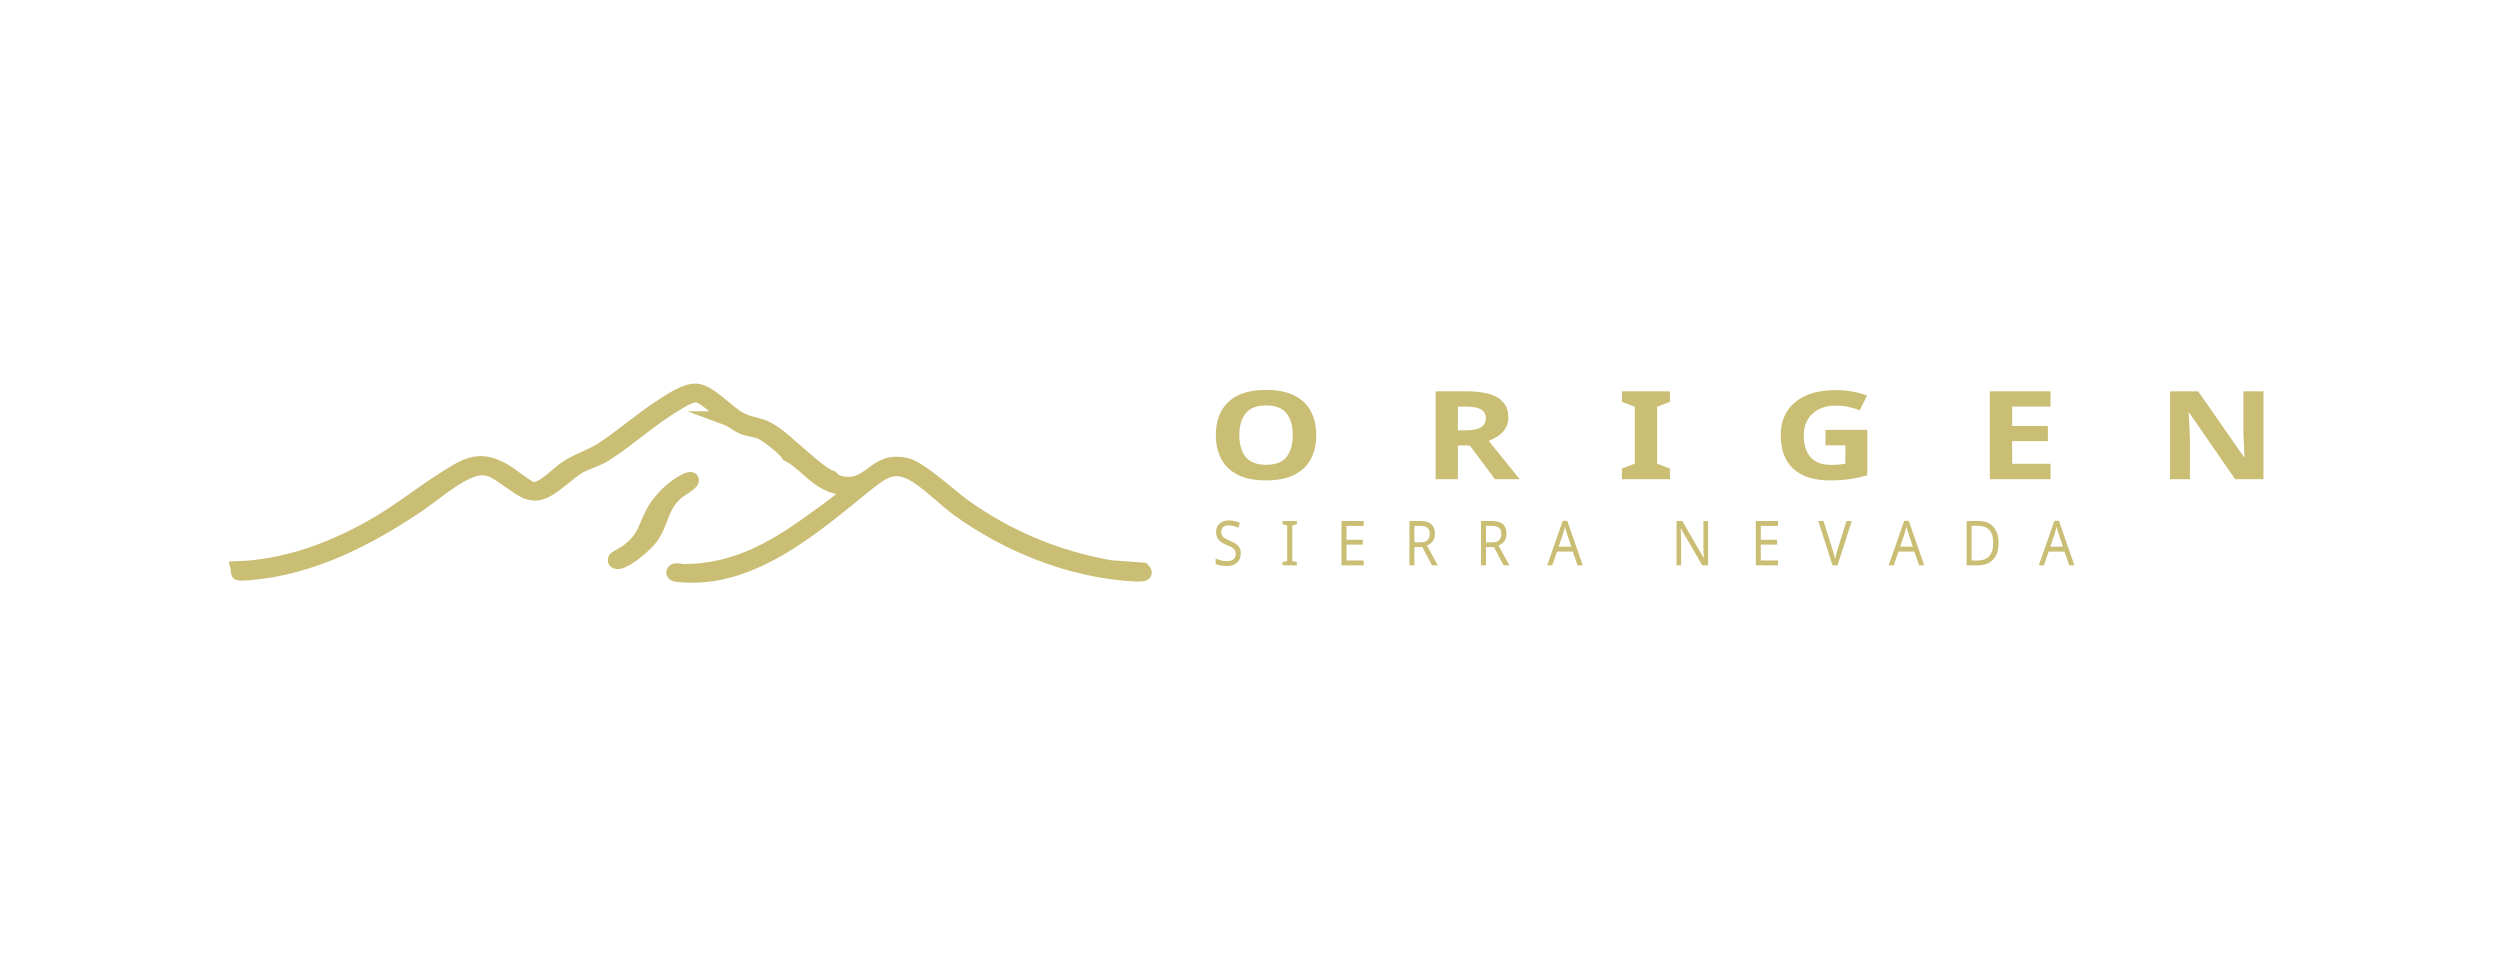
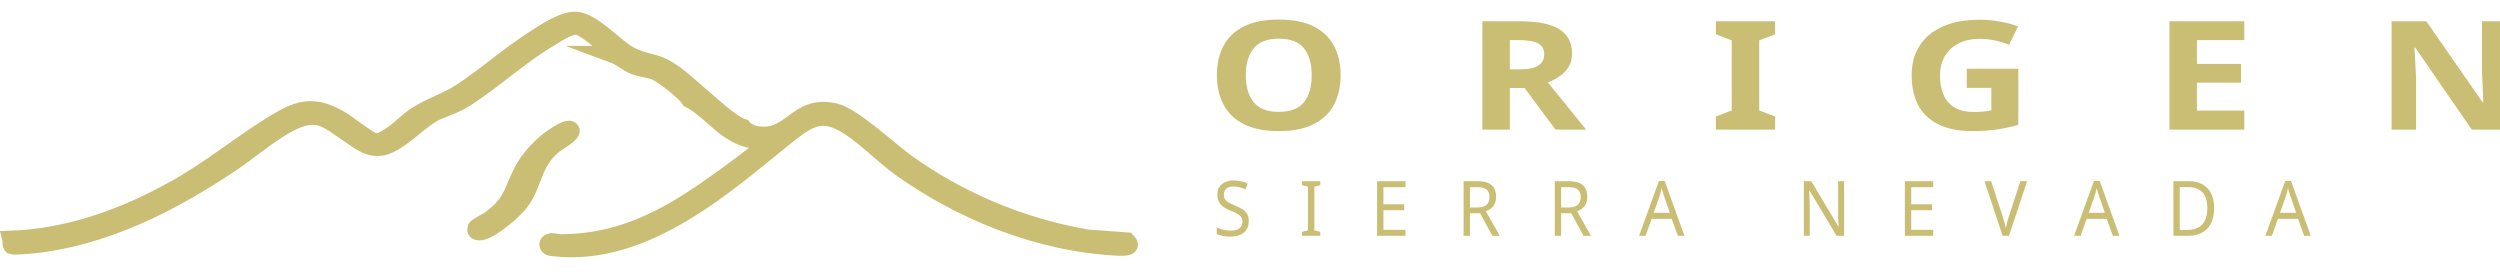
- <svg xmlns="http://www.w3.org/2000/svg" id="logo-completo" version="1.1" viewBox="0 0 725.2 280">
+ <svg xmlns="http://www.w3.org/2000/svg" id="logo-completo" viewBox="0 0 588.25 64.87">
  <defs>
    <style>
-       .st0, .st1, .st2 {
+       .cls-1 {
+         font-family: Papyrus-Regular, Papyrus;
+         font-size: 18px;
+         letter-spacing: .2em;
+       }
+ 
+       .cls-1, .cls-2, .cls-3 {
        isolation: isolate;
      }

-       .st3 {
+       .cls-1, .cls-2, .cls-4 {
+         fill: #cabe75;
+       }
+ 
+       .cls-5 {
+         letter-spacing: .19em;
+       }
+ 
+       .cls-2 {
+         font-family: PlayfairDisplay-Bold, 'Playfair Display';
+         font-size: 35.7px;
+         font-weight: 700;
+       }
+ 
+       .cls-4 {
        stroke: #cabe75;
        stroke-miterlimit: 10;
        stroke-width: 4px;
      }

-       .st3, .st1, .st2 {
-         fill: #cabe75;
-       }
- 
-       .st1 {
-         font-family: PlayfairDisplay-ExtraBold, 'Playfair Display';
-         font-size: 35.7px;
-         font-weight: 700;
+       .cls-6 {
        letter-spacing: .2em;
      }

-       .st2 {
-         font-family: Papyrus-Regular, Papyrus;
-         font-size: 18px;
+       .cls-7 {
        letter-spacing: .2em;
      }
    </style>
  </defs>
  <g id="isotipo">
-     <path class="st3" d="M210.9,121.2c-1.9-1.8-5.4-5-8-6.3-1.7-.9-5.1,1.3-6.5,2.2-7.5,4.3-13.6,10.2-20.7,14.7-2.4,1.5-4.1,1.9-6.6,3-3.9,1.7-9.2,8.1-13.4,8.4-3.1.2-4.9-1.6-7.1-3-5.3-3.5-7.4-6.3-14.5-2.5-4.6,2.5-8.8,6.2-13.1,9.1-13.7,9.2-30.2,18-48.6,19.5-.5,0-3,.2-3.2.1-.4-.3-.2-1.2-.3-1.6,14.1-.5,27.2-5.5,38.5-11.8,8.5-4.7,15.2-10.4,23.2-15.3,5.8-3.6,9.4-4.9,15.9-1.1,1.6.9,6.9,5.2,8.2,5.3,2.7,0,6.7-4.1,8.5-5.5,3.6-2.7,7.6-3.7,11.4-6.1,6-3.9,11.3-8.7,17.4-12.6,2.3-1.5,7.1-4.8,10.2-4.4,3.7.4,8.8,6.1,11.9,7.9,2.4,1.4,4.2,1.6,6.8,2.4,3.9,1.3,7.4,5,10.3,7.4,2.4,2,7.1,6.5,10,7.5.5.7,1.8,1.4,2.8,1.6,8.7,1.7,9.4-7.4,18.8-5.3,4.2.9,13,9.2,16.8,11.9,12.1,8.7,26.5,15,42.5,17.8l9.5.7c1.4,1.5-.3,1.5-1.9,1.5-19.3-.9-37.8-8.8-51.8-18.9-3.9-2.9-7.5-6.6-11.5-9.3-6.5-4.3-9.6-2.2-14.7,1.8-13.7,10.9-33.2,29.1-55.2,26.5-.6,0-1.4-.3-1.2-.9.3-.9,1.8-.4,2.6-.3,16.1.2,28.1-7.6,39.2-15.7,2.1-1.5,8.2-5.9,9.5-7.5,1.1-1.3-1.5-.7-2.7-.9-2.3-.3-3.9-1.1-5.7-2.2-3.2-2.1-6.2-5.7-9.6-7.4-.8-1.5-6.2-5.8-8.2-6.6-1.6-.6-3.2-.6-4.9-1.3-1.9-.8-3-2-4.9-2.7h.1Z" />
-     <path class="st3" d="M178.4,162.1c0-.2,2.9-1.7,3.4-2.1,5.2-3.9,5-6.5,7.5-11.3,1.5-2.9,4.6-6.3,7.6-8.2.6-.4,3-2,3.7-1.5,1.1.8-3.5,3.2-4.2,3.9-4.7,4-4.3,8.8-7.6,13.2-1.4,1.9-6.4,6.2-9,6.9-.8.2-1.8,0-1.4-.7h0Z" />
+     <path class="cls-4" d="M144.54,12.69c-1.9-1.8-5.4-5-8-6.3-1.7-.9-5.1,1.3-6.5,2.2-7.5,4.3-13.6,10.2-20.7,14.7-2.4,1.5-4.1,1.9-6.6,3-3.9,1.7-9.2,8.1-13.4,8.4-3.1.2-4.9-1.6-7.1-3-5.3-3.5-7.4-6.3-14.5-2.5-4.6,2.5-8.8,6.2-13.1,9.1-13.7,9.2-30.2,18-48.6,19.5-.5,0-3,.2-3.2.1-.4-.3-.2-1.2-.3-1.6,14.1-.5,27.2-5.5,38.5-11.8,8.5-4.7,15.2-10.4,23.2-15.3,5.8-3.6,9.4-4.9,15.9-1.1,1.6.9,6.9,5.2,8.2,5.3,2.7,0,6.7-4.1,8.5-5.5,3.6-2.7,7.6-3.7,11.4-6.1,6-3.9,11.3-8.7,17.4-12.6,2.3-1.5,7.1-4.8,10.2-4.4,3.7.4,8.8,6.1,11.9,7.9,2.4,1.4,4.2,1.6,6.8,2.4,3.9,1.3,7.4,5,10.3,7.4,2.4,2,7.1,6.5,10,7.5.5.7,1.8,1.4,2.8,1.6,8.7,1.7,9.4-7.4,18.8-5.3,4.2.9,13,9.2,16.8,11.9,12.1,8.7,26.5,15,42.5,17.8l9.5.7c1.4,1.5-.3,1.5-1.9,1.5-19.3-.9-37.8-8.8-51.8-18.9-3.9-2.9-7.5-6.6-11.5-9.3-6.5-4.3-9.6-2.2-14.7,1.8-13.7,10.9-33.2,29.1-55.2,26.5-.6,0-1.4-.3-1.2-.9.3-.9,1.8-.4,2.6-.3,16.1.2,28.1-7.6,39.2-15.7,2.1-1.5,8.2-5.9,9.5-7.5,1.1-1.3-1.5-.7-2.7-.9-2.3-.3-3.9-1.1-5.7-2.2-3.2-2.1-6.2-5.7-9.6-7.4-.8-1.5-6.2-5.8-8.2-6.6-1.6-.6-3.2-.6-4.9-1.3-1.9-.8-3-2-4.9-2.7h.3v-.1Z" />
+     <path class="cls-4" d="M112.04,53.59c0-.2,2.9-1.7,3.4-2.1,5.2-3.9,5-6.5,7.5-11.3,1.5-2.9,4.6-6.3,7.6-8.2.6-.4,3-2,3.7-1.5,1.1.8-3.5,3.2-4.2,3.9-4.7,4-4.3,8.8-7.6,13.2-1.4,1.9-6.4,6.2-9,6.9-.8.2-1.8,0-1.4-.7h0v-.2h0Z" />
  </g>
-   <g class="st0">
-     <text class="st1" transform="translate(350.2 139) scale(1.2 1)">
-       <tspan x="0" y="0">O R I G E N</tspan>
-     </text>
+   <g class="cls-3">
+     <g class="cls-3">
+       <g class="cls-3">
+         <g class="cls-3">
+           <text class="cls-2" transform="translate(283.84 30.49) scale(1.2 1)">
+             <tspan class="cls-6" x="0" y="0">O </tspan>
+             <tspan class="cls-5" x="50.91" y="0">R</tspan>
+             <tspan class="cls-7" x="82.36" y="0" xml:space="preserve"> I G E N</tspan>
+           </text>
+         </g>
+       </g>
+     </g>
  </g>
-   <g class="st0">
-     <text class="st2" transform="translate(351.8 164) scale(.9 1)">
-       <tspan x="0" y="0" xml:space="preserve">S I E R R A   N E V A D A</tspan>
-     </text>
+   <g class="cls-3">
+     <g class="cls-3">
+       <g class="cls-3">
+         <g class="cls-3">
+           <text class="cls-1" transform="translate(285.44 55.49) scale(.93 1)">
+             <tspan x="0" y="0" xml:space="preserve">S I E R R A   N E V A D A</tspan>
+           </text>
+         </g>
+       </g>
+     </g>
  </g>
</svg>
